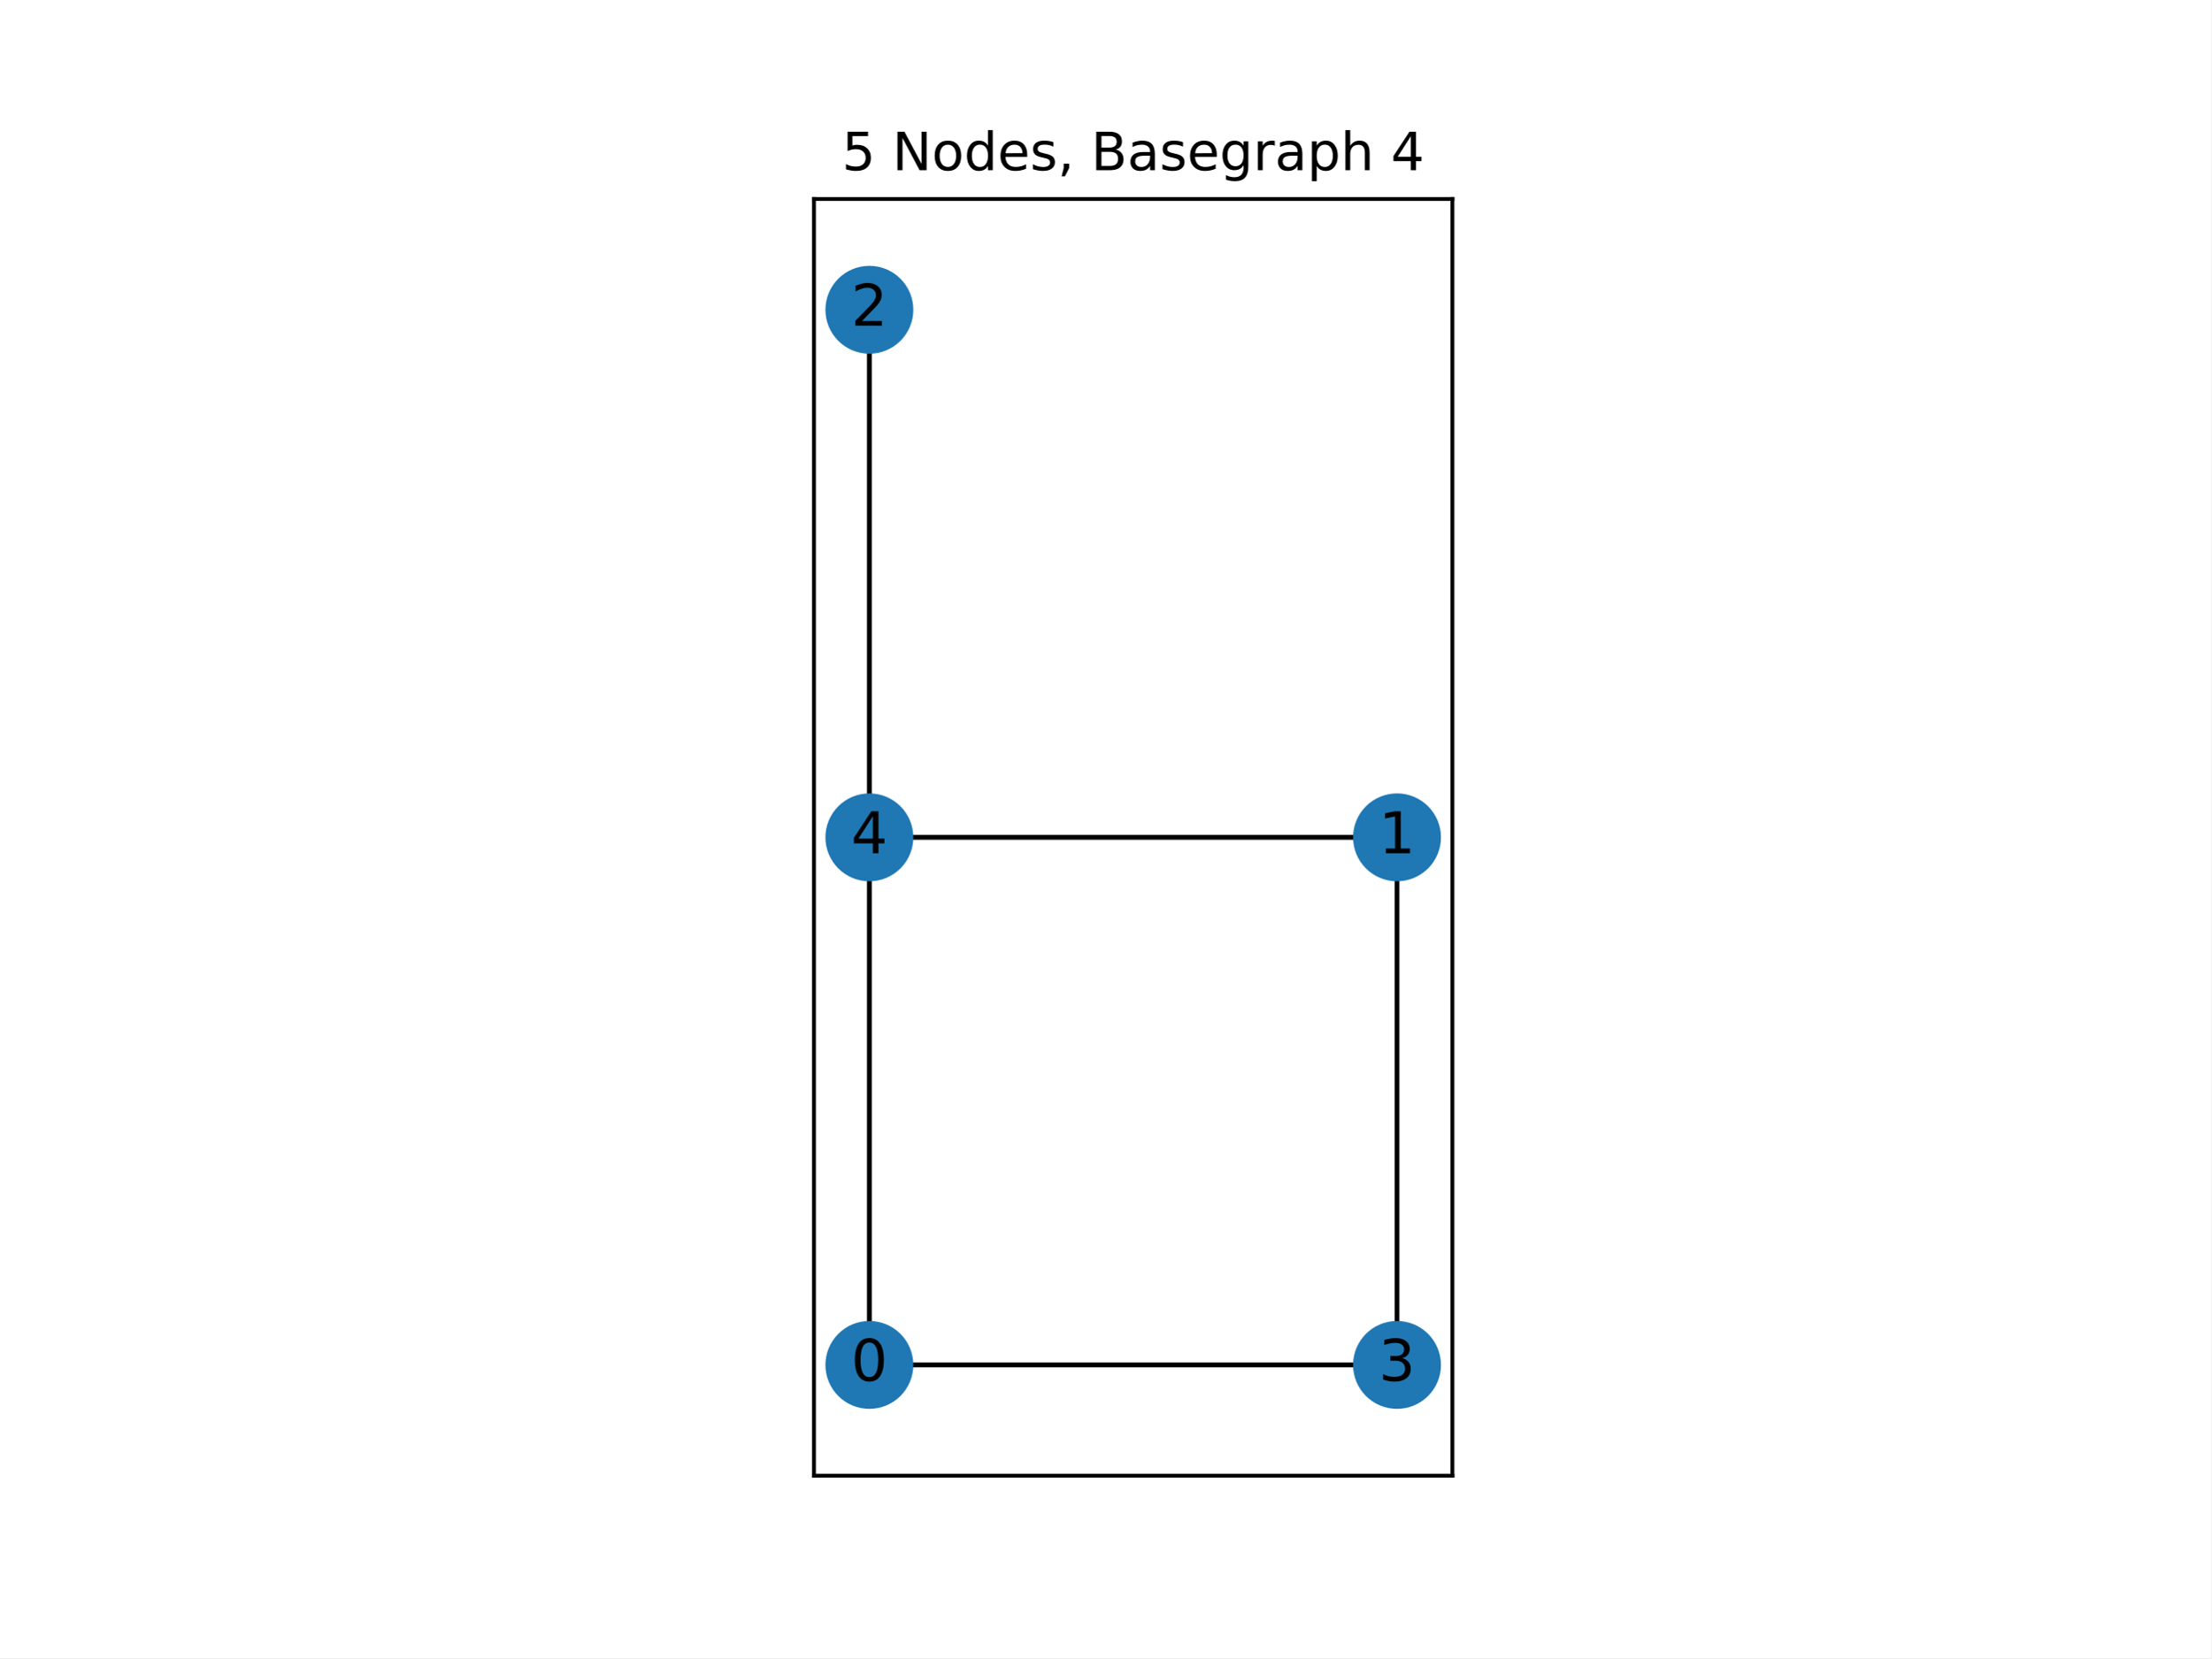
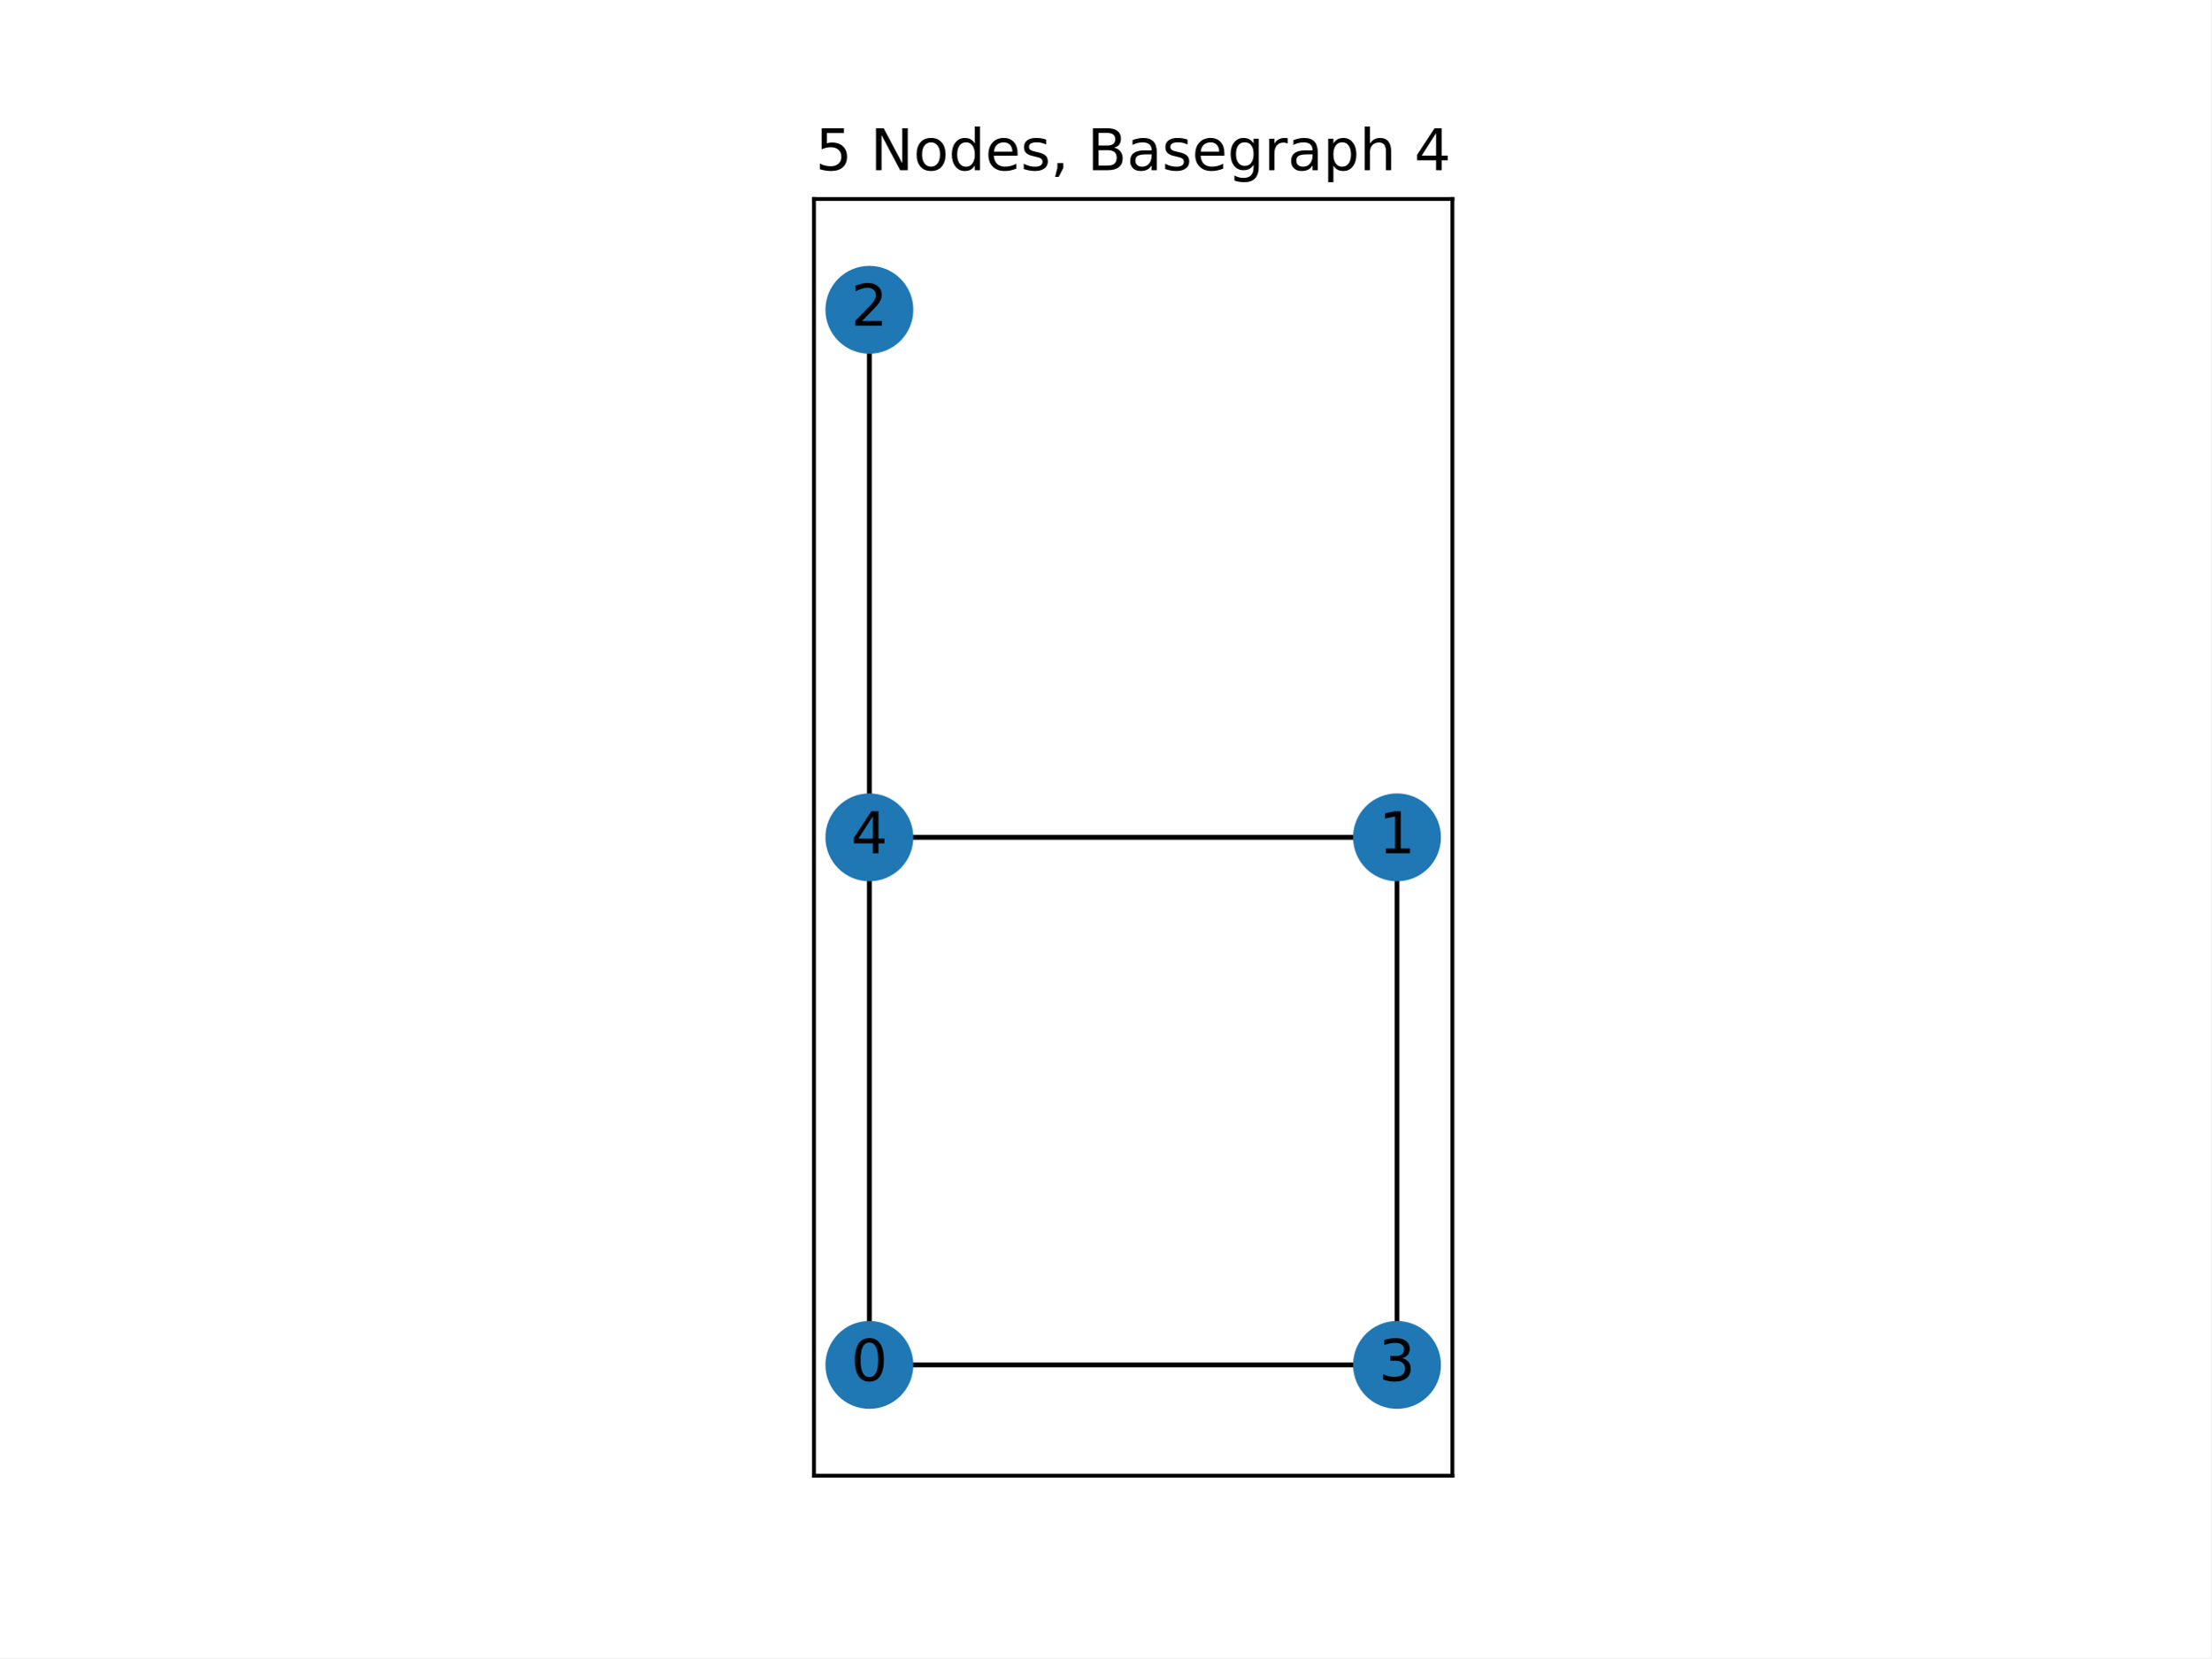
<svg xmlns="http://www.w3.org/2000/svg" xmlns:xlink="http://www.w3.org/1999/xlink" width="460.8pt" height="345.6pt" viewBox="0 0 460.8 345.6" version="1.1">
  <defs>
    <style type="text/css">*{stroke-linejoin: round; stroke-linecap: butt}</style>
  </defs>
  <g id="figure_1">
    <g id="patch_1">
      <path d="M 0 345.6  L 460.8 345.6  L 460.8 0  L 0 0  z " style="fill: #ffffff" />
    </g>
    <g id="axes_1">
      <g id="patch_2">
        <path d="M 169.632 307.584  L 302.688 307.584  L 302.688 41.472  L 169.632 41.472  z " style="fill: #ffffff" />
      </g>
      <g id="LineCollection_1">
-         <path d="M 181.178 284.492  L 291.142 284.492  " clip-path="url(#p66b6fa235f)" style="fill: none; stroke: #000000" />
-         <path d="M 181.178 284.492  L 181.178 174.528  " clip-path="url(#p66b6fa235f)" style="fill: none; stroke: #000000" />
-         <path d="M 291.142 174.528  L 291.142 284.492  " clip-path="url(#p66b6fa235f)" style="fill: none; stroke: #000000" />
-         <path d="M 291.142 174.528  L 181.178 174.528  " clip-path="url(#p66b6fa235f)" style="fill: none; stroke: #000000" />
-         <path d="M 181.178 64.564  L 181.178 174.528  " clip-path="url(#p66b6fa235f)" style="fill: none; stroke: #000000" />
+         <path d="M 181.178 284.492  L 291.142 284.492  " clip-path="url(#pa5b605741b)" style="fill: none; stroke: #000000" />
+         <path d="M 181.178 284.492  L 181.178 174.528  " clip-path="url(#pa5b605741b)" style="fill: none; stroke: #000000" />
+         <path d="M 291.142 174.528  L 291.142 284.492  " clip-path="url(#pa5b605741b)" style="fill: none; stroke: #000000" />
+         <path d="M 291.142 174.528  L 181.178 174.528  " clip-path="url(#pa5b605741b)" style="fill: none; stroke: #000000" />
+         <path d="M 181.178 64.564  L 181.178 174.528  " clip-path="url(#pa5b605741b)" style="fill: none; stroke: #000000" />
      </g>
      <g id="matplotlib.axis_1">
        <g id="xtick_1" />
        <g id="xtick_2" />
        <g id="xtick_3" />
      </g>
      <g id="matplotlib.axis_2">
        <g id="ytick_1" />
        <g id="ytick_2" />
        <g id="ytick_3" />
        <g id="ytick_4" />
        <g id="ytick_5" />
      </g>
      <g id="PathCollection_1">
        <defs>
-           <path id="m6891d6e27d" d="M 0 8.66  C 2.297 8.66 4.5 7.748 6.124 6.124  C 7.748 4.5 8.66 2.297 8.66 0  C 8.66 -2.297 7.748 -4.5 6.124 -6.124  C 4.5 -7.748 2.297 -8.66 0 -8.66  C -2.297 -8.66 -4.5 -7.748 -6.124 -6.124  C -7.748 -4.5 -8.66 -2.297 -8.66 0  C -8.66 2.297 -7.748 4.5 -6.124 6.124  C -4.5 7.748 -2.297 8.66 0 8.66  z " style="stroke: #1f78b4" />
+           <path id="mea5627e4c6" d="M 0 8.66  C 2.297 8.66 4.5 7.748 6.124 6.124  C 7.748 4.5 8.66 2.297 8.66 0  C 8.66 -2.297 7.748 -4.5 6.124 -6.124  C 4.5 -7.748 2.297 -8.66 0 -8.66  C -2.297 -8.66 -4.5 -7.748 -6.124 -6.124  C -7.748 -4.5 -8.66 -2.297 -8.66 0  C -8.66 2.297 -7.748 4.5 -6.124 6.124  C -4.5 7.748 -2.297 8.66 0 8.66  z " style="stroke: #1f78b4" />
        </defs>
-         <g clip-path="url(#p66b6fa235f)">
-           <use xlink:href="#m6891d6e27d" x="181.178" y="284.492" style="fill: #1f78b4; stroke: #1f78b4" />
-           <use xlink:href="#m6891d6e27d" x="291.142" y="174.528" style="fill: #1f78b4; stroke: #1f78b4" />
-           <use xlink:href="#m6891d6e27d" x="181.178" y="64.564" style="fill: #1f78b4; stroke: #1f78b4" />
-           <use xlink:href="#m6891d6e27d" x="291.142" y="284.492" style="fill: #1f78b4; stroke: #1f78b4" />
-           <use xlink:href="#m6891d6e27d" x="181.178" y="174.528" style="fill: #1f78b4; stroke: #1f78b4" />
+         <g clip-path="url(#pa5b605741b)">
+           <use xlink:href="#mea5627e4c6" x="181.178" y="284.492" style="fill: #1f78b4; stroke: #1f78b4" />
+           <use xlink:href="#mea5627e4c6" x="291.142" y="174.528" style="fill: #1f78b4; stroke: #1f78b4" />
+           <use xlink:href="#mea5627e4c6" x="181.178" y="64.564" style="fill: #1f78b4; stroke: #1f78b4" />
+           <use xlink:href="#mea5627e4c6" x="291.142" y="284.492" style="fill: #1f78b4; stroke: #1f78b4" />
+           <use xlink:href="#mea5627e4c6" x="181.178" y="174.528" style="fill: #1f78b4; stroke: #1f78b4" />
        </g>
      </g>
      <g id="patch_3">
        <path d="M 169.632 307.584  L 169.632 41.472  " style="fill: none; stroke: #000000; stroke-width: 0.8; stroke-linejoin: miter; stroke-linecap: square" />
      </g>
      <g id="patch_4">
        <path d="M 302.688 307.584  L 302.688 41.472  " style="fill: none; stroke: #000000; stroke-width: 0.8; stroke-linejoin: miter; stroke-linecap: square" />
      </g>
      <g id="patch_5">
        <path d="M 169.632 307.584  L 302.688 307.584  " style="fill: none; stroke: #000000; stroke-width: 0.8; stroke-linejoin: miter; stroke-linecap: square" />
      </g>
      <g id="patch_6">
        <path d="M 169.632 41.472  L 302.688 41.472  " style="fill: none; stroke: #000000; stroke-width: 0.8; stroke-linejoin: miter; stroke-linecap: square" />
      </g>
      <g id="text_1">
-         <g clip-path="url(#p66b6fa235f)">
+         <g clip-path="url(#pa5b605741b)">
          <g transform="translate(177.3607 287.8029)scale(0.12 -0.12)">
            <defs>
              <path id="DejaVuSans-30" d="M 2034 4250  Q 1547 4250 1301 3770  Q 1056 3291 1056 2328  Q 1056 1369 1301 889  Q 1547 409 2034 409  Q 2525 409 2770 889  Q 3016 1369 3016 2328  Q 3016 3291 2770 3770  Q 2525 4250 2034 4250  z M 2034 4750  Q 2819 4750 3233 4129  Q 3647 3509 3647 2328  Q 3647 1150 3233 529  Q 2819 -91 2034 -91  Q 1250 -91 836 529  Q 422 1150 422 2328  Q 422 3509 836 4129  Q 1250 4750 2034 4750  z " transform="scale(0.015625)" />
            </defs>
            <use xlink:href="#DejaVuSans-30" />
          </g>
        </g>
      </g>
      <g id="text_2">
-         <g clip-path="url(#p66b6fa235f)">
+         <g clip-path="url(#pa5b605741b)">
          <g transform="translate(287.3243 177.8392)scale(0.12 -0.12)">
            <defs>
              <path id="DejaVuSans-31" d="M 794 531  L 1825 531  L 1825 4091  L 703 3866  L 703 4441  L 1819 4666  L 2450 4666  L 2450 531  L 3481 531  L 3481 0  L 794 0  L 794 531  z " transform="scale(0.015625)" />
            </defs>
            <use xlink:href="#DejaVuSans-31" />
          </g>
        </g>
      </g>
      <g id="text_3">
-         <g clip-path="url(#p66b6fa235f)">
+         <g clip-path="url(#pa5b605741b)">
          <g transform="translate(177.3607 67.87561)scale(0.12 -0.12)">
            <defs>
              <path id="DejaVuSans-32" d="M 1228 531  L 3431 531  L 3431 0  L 469 0  L 469 531  Q 828 903 1448 1529  Q 2069 2156 2228 2338  Q 2531 2678 2651 2914  Q 2772 3150 2772 3378  Q 2772 3750 2511 3984  Q 2250 4219 1831 4219  Q 1534 4219 1204 4116  Q 875 4013 500 3803  L 500 4441  Q 881 4594 1212 4672  Q 1544 4750 1819 4750  Q 2544 4750 2975 4387  Q 3406 4025 3406 3419  Q 3406 3131 3298 2873  Q 3191 2616 2906 2266  Q 2828 2175 2409 1742  Q 1991 1309 1228 531  z " transform="scale(0.015625)" />
            </defs>
            <use xlink:href="#DejaVuSans-32" />
          </g>
        </g>
      </g>
      <g id="text_4">
-         <g clip-path="url(#p66b6fa235f)">
+         <g clip-path="url(#pa5b605741b)">
          <g transform="translate(287.3243 287.8029)scale(0.12 -0.12)">
            <defs>
              <path id="DejaVuSans-33" d="M 2597 2516  Q 3050 2419 3304 2112  Q 3559 1806 3559 1356  Q 3559 666 3084 287  Q 2609 -91 1734 -91  Q 1441 -91 1130 -33  Q 819 25 488 141  L 488 750  Q 750 597 1062 519  Q 1375 441 1716 441  Q 2309 441 2620 675  Q 2931 909 2931 1356  Q 2931 1769 2642 2001  Q 2353 2234 1838 2234  L 1294 2234  L 1294 2753  L 1863 2753  Q 2328 2753 2575 2939  Q 2822 3125 2822 3475  Q 2822 3834 2567 4026  Q 2313 4219 1838 4219  Q 1578 4219 1281 4162  Q 984 4106 628 3988  L 628 4550  Q 988 4650 1302 4700  Q 1616 4750 1894 4750  Q 2613 4750 3031 4423  Q 3450 4097 3450 3541  Q 3450 3153 3228 2886  Q 3006 2619 2597 2516  z " transform="scale(0.015625)" />
            </defs>
            <use xlink:href="#DejaVuSans-33" />
          </g>
        </g>
      </g>
      <g id="text_5">
-         <g clip-path="url(#p66b6fa235f)">
+         <g clip-path="url(#pa5b605741b)">
          <g transform="translate(177.3607 177.8392)scale(0.12 -0.12)">
            <defs>
              <path id="DejaVuSans-34" d="M 2419 4116  L 825 1625  L 2419 1625  L 2419 4116  z M 2253 4666  L 3047 4666  L 3047 1625  L 3713 1625  L 3713 1100  L 3047 1100  L 3047 0  L 2419 0  L 2419 1100  L 313 1100  L 313 1709  L 2253 4666  z " transform="scale(0.015625)" />
            </defs>
            <use xlink:href="#DejaVuSans-34" />
          </g>
        </g>
      </g>
      <g id="text_6">
-         <g transform="translate(175.4546 35.472)scale(0.11 -0.11)">
+         <g transform="translate(169.9359 35.472)scale(0.12 -0.12)">
          <defs>
            <path id="DejaVuSans-35" d="M 691 4666  L 3169 4666  L 3169 4134  L 1269 4134  L 1269 2991  Q 1406 3038 1543 3061  Q 1681 3084 1819 3084  Q 2600 3084 3056 2656  Q 3513 2228 3513 1497  Q 3513 744 3044 326  Q 2575 -91 1722 -91  Q 1428 -91 1123 -41  Q 819 9 494 109  L 494 744  Q 775 591 1075 516  Q 1375 441 1709 441  Q 2250 441 2565 725  Q 2881 1009 2881 1497  Q 2881 1984 2565 2268  Q 2250 2553 1709 2553  Q 1456 2553 1204 2497  Q 953 2441 691 2322  L 691 4666  z " transform="scale(0.015625)" />
            <path id="DejaVuSans-20" transform="scale(0.015625)" />
            <path id="DejaVuSans-4e" d="M 628 4666  L 1478 4666  L 3547 763  L 3547 4666  L 4159 4666  L 4159 0  L 3309 0  L 1241 3903  L 1241 0  L 628 0  L 628 4666  z " transform="scale(0.015625)" />
            <path id="DejaVuSans-6f" d="M 1959 3097  Q 1497 3097 1228 2736  Q 959 2375 959 1747  Q 959 1119 1226 758  Q 1494 397 1959 397  Q 2419 397 2687 759  Q 2956 1122 2956 1747  Q 2956 2369 2687 2733  Q 2419 3097 1959 3097  z M 1959 3584  Q 2709 3584 3137 3096  Q 3566 2609 3566 1747  Q 3566 888 3137 398  Q 2709 -91 1959 -91  Q 1206 -91 779 398  Q 353 888 353 1747  Q 353 2609 779 3096  Q 1206 3584 1959 3584  z " transform="scale(0.015625)" />
            <path id="DejaVuSans-64" d="M 2906 2969  L 2906 4863  L 3481 4863  L 3481 0  L 2906 0  L 2906 525  Q 2725 213 2448 61  Q 2172 -91 1784 -91  Q 1150 -91 751 415  Q 353 922 353 1747  Q 353 2572 751 3078  Q 1150 3584 1784 3584  Q 2172 3584 2448 3432  Q 2725 3281 2906 2969  z M 947 1747  Q 947 1113 1208 752  Q 1469 391 1925 391  Q 2381 391 2643 752  Q 2906 1113 2906 1747  Q 2906 2381 2643 2742  Q 2381 3103 1925 3103  Q 1469 3103 1208 2742  Q 947 2381 947 1747  z " transform="scale(0.015625)" />
            <path id="DejaVuSans-65" d="M 3597 1894  L 3597 1613  L 953 1613  Q 991 1019 1311 708  Q 1631 397 2203 397  Q 2534 397 2845 478  Q 3156 559 3463 722  L 3463 178  Q 3153 47 2828 -22  Q 2503 -91 2169 -91  Q 1331 -91 842 396  Q 353 884 353 1716  Q 353 2575 817 3079  Q 1281 3584 2069 3584  Q 2775 3584 3186 3129  Q 3597 2675 3597 1894  z M 3022 2063  Q 3016 2534 2758 2815  Q 2500 3097 2075 3097  Q 1594 3097 1305 2825  Q 1016 2553 972 2059  L 3022 2063  z " transform="scale(0.015625)" />
            <path id="DejaVuSans-73" d="M 2834 3397  L 2834 2853  Q 2591 2978 2328 3040  Q 2066 3103 1784 3103  Q 1356 3103 1142 2972  Q 928 2841 928 2578  Q 928 2378 1081 2264  Q 1234 2150 1697 2047  L 1894 2003  Q 2506 1872 2764 1633  Q 3022 1394 3022 966  Q 3022 478 2636 193  Q 2250 -91 1575 -91  Q 1294 -91 989 -36  Q 684 19 347 128  L 347 722  Q 666 556 975 473  Q 1284 391 1588 391  Q 1994 391 2212 530  Q 2431 669 2431 922  Q 2431 1156 2273 1281  Q 2116 1406 1581 1522  L 1381 1569  Q 847 1681 609 1914  Q 372 2147 372 2553  Q 372 3047 722 3315  Q 1072 3584 1716 3584  Q 2034 3584 2315 3537  Q 2597 3491 2834 3397  z " transform="scale(0.015625)" />
            <path id="DejaVuSans-2c" d="M 750 794  L 1409 794  L 1409 256  L 897 -744  L 494 -744  L 750 256  L 750 794  z " transform="scale(0.015625)" />
            <path id="DejaVuSans-42" d="M 1259 2228  L 1259 519  L 2272 519  Q 2781 519 3026 730  Q 3272 941 3272 1375  Q 3272 1813 3026 2020  Q 2781 2228 2272 2228  L 1259 2228  z M 1259 4147  L 1259 2741  L 2194 2741  Q 2656 2741 2882 2914  Q 3109 3088 3109 3444  Q 3109 3797 2882 3972  Q 2656 4147 2194 4147  L 1259 4147  z M 628 4666  L 2241 4666  Q 2963 4666 3353 4366  Q 3744 4066 3744 3513  Q 3744 3084 3544 2831  Q 3344 2578 2956 2516  Q 3422 2416 3680 2098  Q 3938 1781 3938 1306  Q 3938 681 3513 340  Q 3088 0 2303 0  L 628 0  L 628 4666  z " transform="scale(0.015625)" />
            <path id="DejaVuSans-61" d="M 2194 1759  Q 1497 1759 1228 1600  Q 959 1441 959 1056  Q 959 750 1161 570  Q 1363 391 1709 391  Q 2188 391 2477 730  Q 2766 1069 2766 1631  L 2766 1759  L 2194 1759  z M 3341 1997  L 3341 0  L 2766 0  L 2766 531  Q 2569 213 2275 61  Q 1981 -91 1556 -91  Q 1019 -91 701 211  Q 384 513 384 1019  Q 384 1609 779 1909  Q 1175 2209 1959 2209  L 2766 2209  L 2766 2266  Q 2766 2663 2505 2880  Q 2244 3097 1772 3097  Q 1472 3097 1187 3025  Q 903 2953 641 2809  L 641 3341  Q 956 3463 1253 3523  Q 1550 3584 1831 3584  Q 2591 3584 2966 3190  Q 3341 2797 3341 1997  z " transform="scale(0.015625)" />
            <path id="DejaVuSans-67" d="M 2906 1791  Q 2906 2416 2648 2759  Q 2391 3103 1925 3103  Q 1463 3103 1205 2759  Q 947 2416 947 1791  Q 947 1169 1205 825  Q 1463 481 1925 481  Q 2391 481 2648 825  Q 2906 1169 2906 1791  z M 3481 434  Q 3481 -459 3084 -895  Q 2688 -1331 1869 -1331  Q 1566 -1331 1297 -1286  Q 1028 -1241 775 -1147  L 775 -588  Q 1028 -725 1275 -790  Q 1522 -856 1778 -856  Q 2344 -856 2625 -561  Q 2906 -266 2906 331  L 2906 616  Q 2728 306 2450 153  Q 2172 0 1784 0  Q 1141 0 747 490  Q 353 981 353 1791  Q 353 2603 747 3093  Q 1141 3584 1784 3584  Q 2172 3584 2450 3431  Q 2728 3278 2906 2969  L 2906 3500  L 3481 3500  L 3481 434  z " transform="scale(0.015625)" />
            <path id="DejaVuSans-72" d="M 2631 2963  Q 2534 3019 2420 3045  Q 2306 3072 2169 3072  Q 1681 3072 1420 2755  Q 1159 2438 1159 1844  L 1159 0  L 581 0  L 581 3500  L 1159 3500  L 1159 2956  Q 1341 3275 1631 3429  Q 1922 3584 2338 3584  Q 2397 3584 2469 3576  Q 2541 3569 2628 3553  L 2631 2963  z " transform="scale(0.015625)" />
            <path id="DejaVuSans-70" d="M 1159 525  L 1159 -1331  L 581 -1331  L 581 3500  L 1159 3500  L 1159 2969  Q 1341 3281 1617 3432  Q 1894 3584 2278 3584  Q 2916 3584 3314 3078  Q 3713 2572 3713 1747  Q 3713 922 3314 415  Q 2916 -91 2278 -91  Q 1894 -91 1617 61  Q 1341 213 1159 525  z M 3116 1747  Q 3116 2381 2855 2742  Q 2594 3103 2138 3103  Q 1681 3103 1420 2742  Q 1159 2381 1159 1747  Q 1159 1113 1420 752  Q 1681 391 2138 391  Q 2594 391 2855 752  Q 3116 1113 3116 1747  z " transform="scale(0.015625)" />
            <path id="DejaVuSans-68" d="M 3513 2113  L 3513 0  L 2938 0  L 2938 2094  Q 2938 2591 2744 2837  Q 2550 3084 2163 3084  Q 1697 3084 1428 2787  Q 1159 2491 1159 1978  L 1159 0  L 581 0  L 581 4863  L 1159 4863  L 1159 2956  Q 1366 3272 1645 3428  Q 1925 3584 2291 3584  Q 2894 3584 3203 3211  Q 3513 2838 3513 2113  z " transform="scale(0.015625)" />
          </defs>
          <use xlink:href="#DejaVuSans-35" />
          <use xlink:href="#DejaVuSans-20" x="63.623" />
          <use xlink:href="#DejaVuSans-4e" x="95.41" />
          <use xlink:href="#DejaVuSans-6f" x="170.215" />
          <use xlink:href="#DejaVuSans-64" x="231.396" />
          <use xlink:href="#DejaVuSans-65" x="294.873" />
          <use xlink:href="#DejaVuSans-73" x="356.396" />
          <use xlink:href="#DejaVuSans-2c" x="408.496" />
          <use xlink:href="#DejaVuSans-20" x="440.283" />
          <use xlink:href="#DejaVuSans-42" x="472.07" />
          <use xlink:href="#DejaVuSans-61" x="540.674" />
          <use xlink:href="#DejaVuSans-73" x="601.953" />
          <use xlink:href="#DejaVuSans-65" x="654.053" />
          <use xlink:href="#DejaVuSans-67" x="715.576" />
          <use xlink:href="#DejaVuSans-72" x="779.053" />
          <use xlink:href="#DejaVuSans-61" x="820.166" />
          <use xlink:href="#DejaVuSans-70" x="881.445" />
          <use xlink:href="#DejaVuSans-68" x="944.922" />
          <use xlink:href="#DejaVuSans-20" x="1008.301" />
          <use xlink:href="#DejaVuSans-34" x="1040.088" />
        </g>
      </g>
    </g>
  </g>
  <defs>
-     <clipPath id="p66b6fa235f">
+     <clipPath id="pa5b605741b">
      <rect x="169.632" y="41.472" width="133.056" height="266.112" />
    </clipPath>
  </defs>
</svg>
